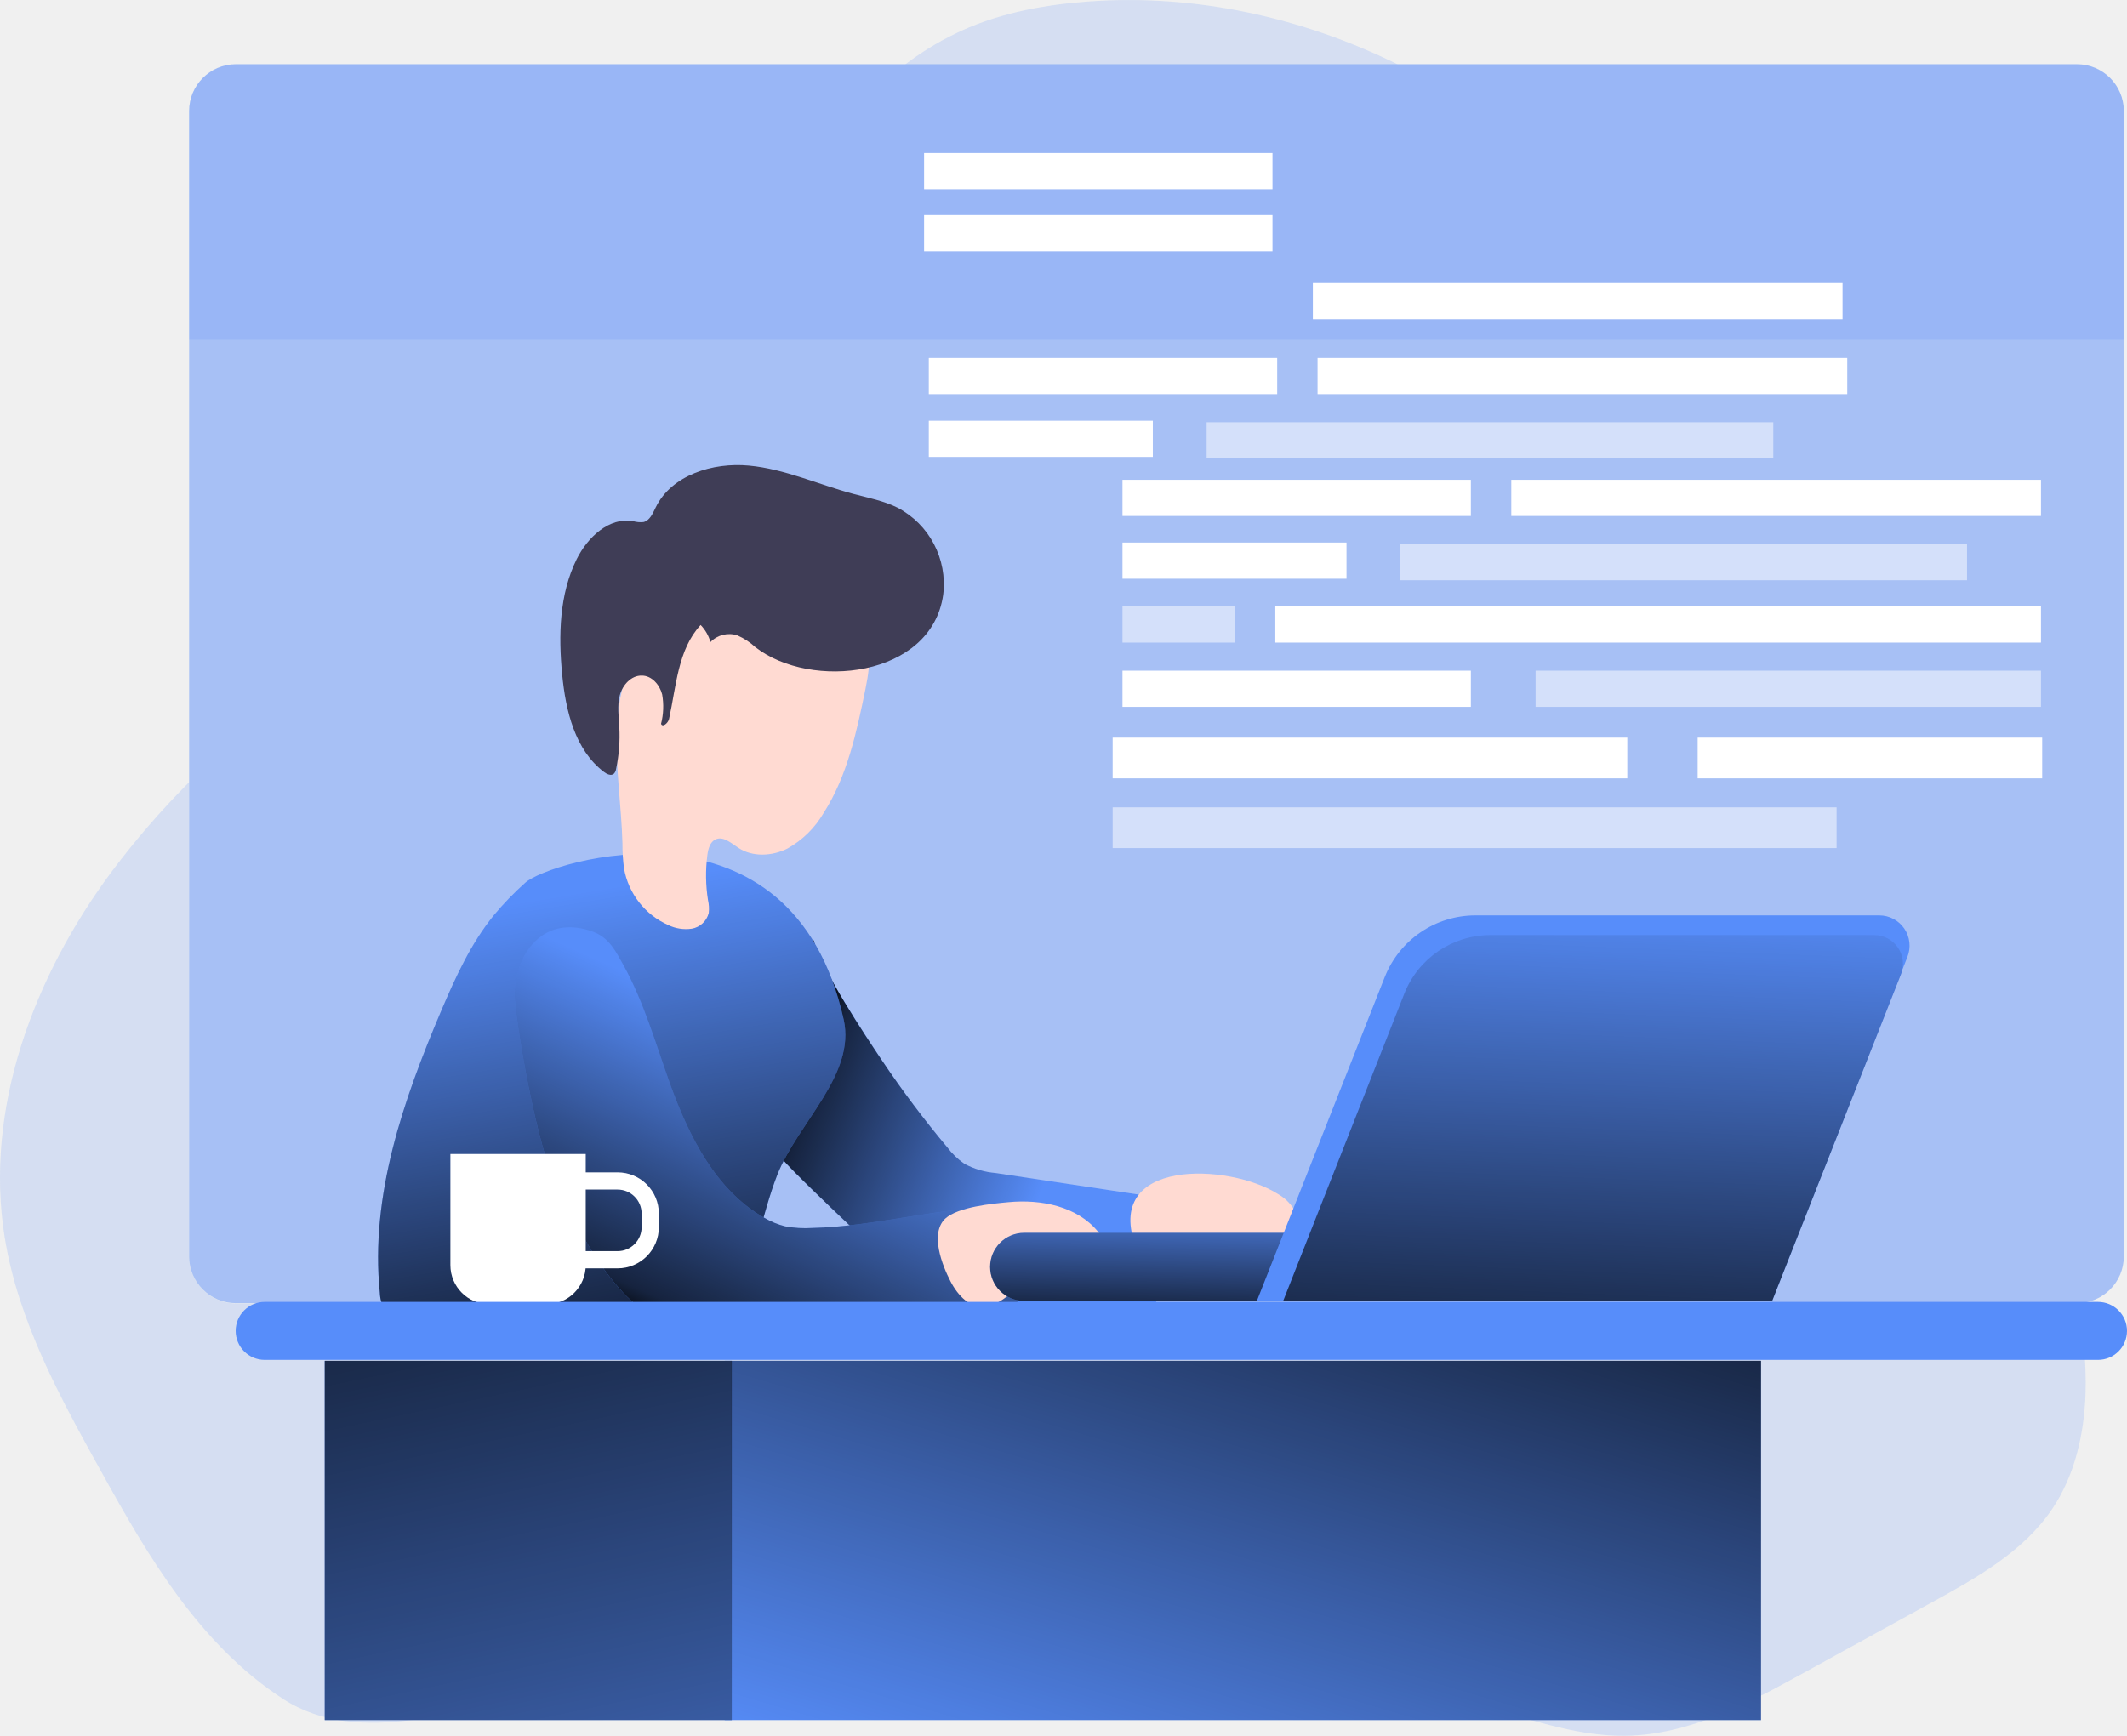
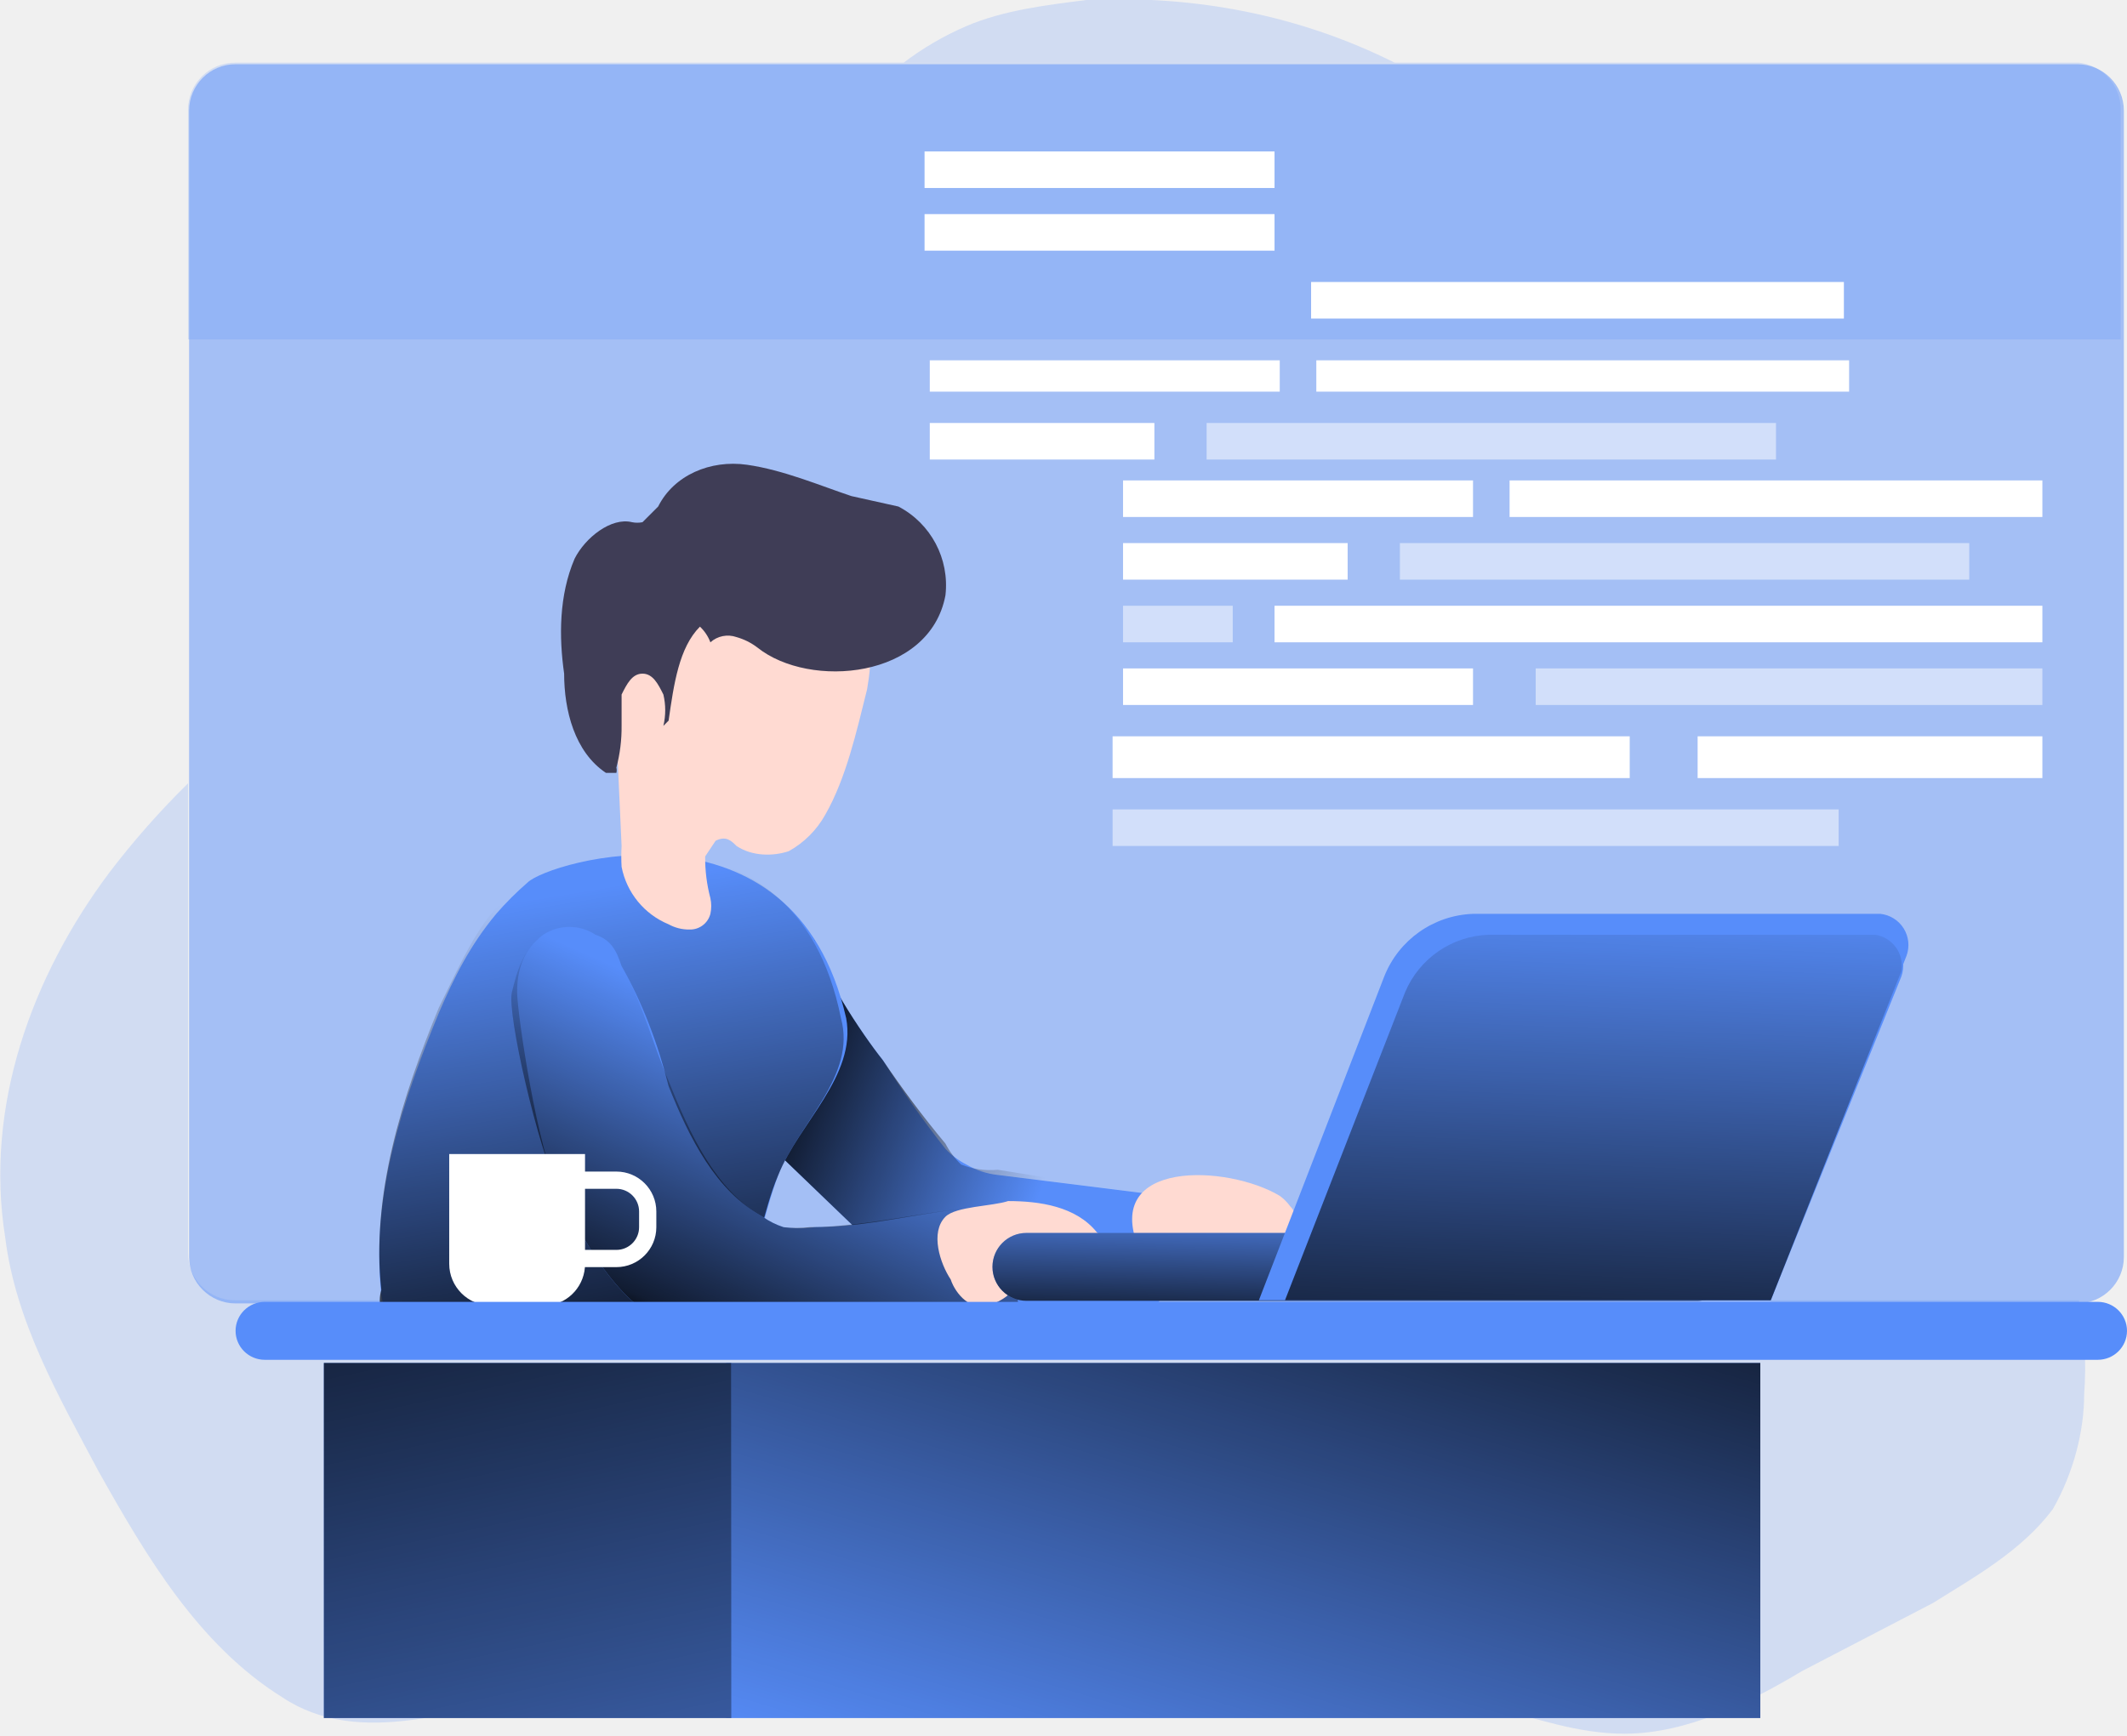
- <svg xmlns="http://www.w3.org/2000/svg" xmlns:xlink="http://www.w3.org/1999/xlink" id="Layer_1" data-name="Layer 1" viewBox="0 0 407.22 332.41">
+ <svg xmlns="http://www.w3.org/2000/svg" xmlns:xlink="http://www.w3.org/1999/xlink" data-name="Layer 1" viewBox="0 0 407.2 332.4">
  <defs>
-     <linearGradient id="linear-gradient" x1="154.44" y1="220.63" x2="204.69" y2="239.78" gradientUnits="userSpaceOnUse">
-       <stop offset="0.01" />
-       <stop offset="0.12" stop-opacity="0.75" />
+     <linearGradient id="a" x1="154.4" x2="204.7" y1="220.6" y2="239.8" gradientUnits="userSpaceOnUse">
+       <stop offset="0" />
+       <stop offset=".1" stop-opacity=".8" />
      <stop offset="1" stop-opacity="0" />
    </linearGradient>
-     <linearGradient id="linear-gradient-2" x1="128.92" y1="276.06" x2="113.67" y2="184.09" xlink:href="#linear-gradient" />
-     <linearGradient id="linear-gradient-3" x1="134.36" y1="270.94" x2="159.48" y2="214.41" xlink:href="#linear-gradient" />
-     <linearGradient id="linear-gradient-4" x1="262.98" y1="213.1" x2="219.92" y2="357.78" xlink:href="#linear-gradient" />
-     <linearGradient id="linear-gradient-5" x1="85.31" y1="219.96" x2="127.03" y2="417.81" xlink:href="#linear-gradient" />
-     <linearGradient id="linear-gradient-6" x1="264.92" y1="268.06" x2="265.51" y2="240.84" gradientTransform="translate(530.39 510.8) rotate(180)" xlink:href="#linear-gradient" />
-     <linearGradient id="linear-gradient-7" x1="307.69" y1="284.87" x2="311.73" y2="182.58" xlink:href="#linear-gradient" />
+     <linearGradient xlink:href="#a" id="b" x1="128.9" x2="113.7" y1="276.1" y2="184.1" />
+     <linearGradient xlink:href="#a" id="c" x1="134.4" x2="159.5" y1="270.9" y2="214.4" />
+     <linearGradient xlink:href="#a" id="d" x1="263" x2="219.9" y1="213.1" y2="357.8" />
+     <linearGradient xlink:href="#a" id="e" x1="85.3" x2="127" y1="220" y2="417.8" />
+     <linearGradient xlink:href="#a" id="f" x1="264.9" x2="265.5" y1="268.1" y2="240.8" gradientTransform="rotate(180 265 255)" />
+     <linearGradient xlink:href="#a" id="g" x1="307.7" x2="311.7" y1="284.9" y2="182.6" />
  </defs>
-   <rect x="36.21" y="12.31" width="370.4" height="237.25" rx="8.95" fill="#578dfa" opacity="0.48" style="isolation:isolate" />
-   <path d="M404.17,279.66c-.27,7.77-2.05,15.68-6.4,22.12-5.48,8.11-14.38,13.13-23,17.85l-24.44,13.45c-10.71,5.9-22,11.94-34.21,12.11-8.64.13-17-2.72-25.31-5.11C252,328.88,211.12,327.31,171,330.14c-20.55,1.45-41,4-61.36,7.07-16.29,2.42-35.84,10.47-50.53.94-16-10.4-25.82-27.24-34.86-43.59C16.38,280.37,8.4,265.83,5.8,249.82c-4-24.74,5.58-50.15,20.57-70.25a161.15,161.15,0,0,1,14.73-17V253.4a9,9,0,0,0,8.95,9H402.54A70.17,70.17,0,0,1,404.17,279.66Z" transform="translate(-4.89 -12.78)" fill="#578dfa" opacity="0.18" style="isolation:isolate" />
-   <path d="M272.47,25.1H178.22a56.62,56.62,0,0,1,11.48-6.76c7.45-3.25,15.57-4.7,23.67-5.28C233.75,11.59,254.19,16.09,272.47,25.1Z" transform="translate(-4.89 -12.78)" fill="#578dfa" opacity="0.18" style="isolation:isolate" />
-   <path d="M186.23,232.48a14.62,14.62,0,0,0,3.27,3.16,15.28,15.28,0,0,0,6,1.78l31.92,4.81a1.85,1.85,0,0,1,.89.3,1.82,1.82,0,0,1,.47,1.44,56.17,56.17,0,0,1-2.39,17.66,2.44,2.44,0,0,1-.65,1.24,2.56,2.56,0,0,1-1.46.44c-10.74.91-21.53.62-32.3.33a22,22,0,0,1-5.38-.59c-3-.84-5.45-2.89-7.71-5-4.85-4.51-24.48-22.64-25.67-25.1a67.19,67.19,0,0,1-3.8-10.92c-1-3.6,6.31-4.05,6.16-7.79a24.17,24.17,0,0,1,.92-7.66,13.08,13.08,0,0,1,3.2-5.92c1.1-1-.6-7.78.92-7.86,1.76,6,9.72,18,13.18,23.14A193.68,193.68,0,0,0,186.23,232.48Z" transform="translate(-4.89 -12.78)" fill="#578dfa" />
-   <path d="M186.23,232.48a14.62,14.62,0,0,0,3.27,3.16,15.28,15.28,0,0,0,6,1.78l31.92,4.81a1.85,1.85,0,0,1,.89.3,1.82,1.82,0,0,1,.47,1.44,56.17,56.17,0,0,1-2.39,17.66,2.44,2.44,0,0,1-.65,1.24,2.56,2.56,0,0,1-1.46.44c-10.74.91-21.53.62-32.3.33a22,22,0,0,1-5.38-.59c-3-.84-5.45-2.89-7.71-5-4.85-4.51-24.48-22.64-25.67-25.1a67.19,67.19,0,0,1-3.8-10.92c-1-3.6,6.31-4.05,6.16-7.79a24.17,24.17,0,0,1,.92-7.66,13.08,13.08,0,0,1,3.2-5.92c1.1-1-.6-7.78.92-7.86,1.76,6,9.72,18,13.18,23.14A193.68,193.68,0,0,0,186.23,232.48Z" transform="translate(-4.89 -12.78)" fill="url(#linear-gradient)" />
-   <path d="M105.46,181.82a58.54,58.54,0,0,0-6,6.2c-4.42,5.43-7.36,11.89-10.1,18.33-7.29,17.14-13.64,35.47-11.75,54a7,7,0,0,0,.88,3.18,6.19,6.19,0,0,0,3.43,2.21c3.51,1.12,7.26,1.17,11,1.2,14.41.13,28.84.26,43.24-.44,2.23-.11,4.59-.28,6.44-1.54a10.44,10.44,0,0,0,3.14-3.93c3.87-7.28,5-15.7,8-23.36,4-10,15-19.09,12.68-29.63C156.5,163.29,110,177.69,105.46,181.82Z" transform="translate(-4.89 -12.78)" fill="#578dfa" />
-   <path d="M105.46,181.82a58.54,58.54,0,0,0-6,6.2c-4.42,5.43-7.36,11.89-10.1,18.33-7.29,17.14-13.64,35.47-11.75,54a7,7,0,0,0,.88,3.18,6.19,6.19,0,0,0,3.43,2.21c3.51,1.12,7.26,1.17,11,1.2,14.41.13,28.84.26,43.24-.44,2.23-.11,4.59-.28,6.44-1.54a10.44,10.44,0,0,0,3.14-3.93c3.87-7.28,5-15.7,8-23.36,4-10,15-19.09,12.68-29.63C156.5,163.29,110,177.69,105.46,181.82Z" transform="translate(-4.89 -12.78)" fill="url(#linear-gradient-2)" />
-   <path d="M170.58,144.75c-1.69,8.21-3.46,16.64-8,23.71a18.36,18.36,0,0,1-6.93,6.82c-2.93,1.47-6.65,1.67-9.39-.13-1.37-.89-2.87-2.29-4.36-1.63-1.08.49-1.43,1.83-1.58,3a30.2,30.2,0,0,0,.12,8.65,7.31,7.31,0,0,1,.14,2.46,4.06,4.06,0,0,1-3.25,3,7.75,7.75,0,0,1-4.53-.71,14.64,14.64,0,0,1-8.44-10.82,35.06,35.06,0,0,1-.3-4.8c-.19-7.12-1.32-14.21-1.09-21.32s2-14.51,6.83-19.76a31.12,31.12,0,0,1,9.76-6.76c5.45-2.6,11.53-4.43,17.49-3.48a16.62,16.62,0,0,1,11.57,7.72C171.74,135.49,171.75,139.06,170.58,144.75Z" transform="translate(-4.89 -12.78)" fill="#ffdad2" />
-   <path d="M185.47,126.66A16.55,16.55,0,0,0,176.72,110c-2.65-1.32-5.6-1.88-8.46-2.64-6.7-1.8-13.13-4.78-20-5.42s-14.77,1.77-17.83,8c-.56,1.14-1.11,2.52-2.34,2.82a5.13,5.13,0,0,1-2-.18c-4.59-.81-8.72,3.11-10.79,7.28-3.34,6.75-3.51,14.62-2.78,22.11.67,6.93,2.44,14.42,8,18.64.55.42,1.36.8,1.89.35a1.58,1.58,0,0,0,.43-.93,30.4,30.4,0,0,0,.62-8c-.11-2-.43-4.12.09-6.09s2.19-3.84,4.23-3.78c1.89,0,3.41,1.76,3.88,3.6a13.28,13.28,0,0,1-.21,5.64c.3.75,1.35-.15,1.53-.93,1.38-6.28,1.69-13.31,6.05-18a7.73,7.73,0,0,1,1.88,3.27,5,5,0,0,1,5.15-1.28,12.24,12.24,0,0,1,3.44,2.25C160.12,145,183.24,142.54,185.47,126.66Z" transform="translate(-4.89 -12.78)" fill="#3f3d56" />
-   <path d="M108.52,192.06c-3.36,2.44-5,6.73-5.1,10.87s4.28,30.41,8.41,37.87c3.2,5.8,9.87,20.94,20,25.12,3,1.24,47.35.72,67.93-1.51-.13-4.87-.37-9.74-.69-14.61a2.77,2.77,0,0,0-.55-1.79c-.52-.54-1.26-4.07-2-4.07-12,.05-24.1,3.72-36.1,4a21.12,21.12,0,0,1-5.21-.31,15,15,0,0,1-4-1.64c-9.26-5.24-14.38-15.53-18-25.54-2.77-7.72-5-15.71-9-22.92-1.42-2.57-2.69-5.07-5.49-6.2C115.43,190,111.57,189.85,108.52,192.06Z" transform="translate(-4.89 -12.78)" fill="#578dfa" />
-   <path d="M108.52,192.06c-3.36,2.44-5,6.73-5.1,10.87s4.28,30.41,8.41,37.87c3.2,5.8,9.87,20.94,20,25.12,3,1.24,47.35.72,67.93-1.51-.13-4.87-.37-9.74-.69-14.61a2.77,2.77,0,0,0-.55-1.79c-.52-.54-1.26-4.07-2-4.07-12,.05-24.1,3.72-36.1,4a21.12,21.12,0,0,1-5.21-.31,15,15,0,0,1-4-1.64c-9.26-5.24-14.38-15.53-18-25.54-2.77-7.72-5-15.71-9-22.92-1.42-2.57-2.69-5.07-5.49-6.2C115.43,190,111.57,189.85,108.52,192.06Z" transform="translate(-4.89 -12.78)" fill="url(#linear-gradient-3)" />
-   <path d="M198,243c6.23-.59,13.15.8,17.1,5.65a3,3,0,0,1,.78,1.6,2.68,2.68,0,0,1-.48,1.51c-2.33,3.87-7.39,4.79-11.64,6.32a30.22,30.22,0,0,0-6.29,3.12,10,10,0,0,1-3.76,1.86c-3,.45-5.49-2.23-6.85-4.91-1.56-3-4-9.16-1-12C188.31,243.9,194.92,243.28,198,243Z" transform="translate(-4.89 -12.78)" fill="#ffdad2" />
-   <path d="M249.59,241.46a8.53,8.53,0,0,1,2.79,2.55,3.67,3.67,0,0,1,.26,3.63,5.05,5.05,0,0,1-1.87,1.68c-5.53,3.29-12.31,3.88-17.91,7A9.73,9.73,0,0,1,229,258a5.33,5.33,0,0,1-4.28-2,13.6,13.6,0,0,1-2.31-4.27C215.86,234.53,240.17,235.46,249.59,241.46Z" transform="translate(-4.89 -12.78)" fill="#ffdad2" />
-   <path d="M86.23,221h25.91a0,0,0,0,1,0,0v21.28a7.5,7.5,0,0,1-7.5,7.5H93.73a7.5,7.5,0,0,1-7.5-7.5V221A0,0,0,0,1,86.23,221Z" fill="#fff" />
-   <path d="M110.39,226.16h7.85a6.25,6.25,0,0,1,6.25,6.25V235a6.25,6.25,0,0,1-6.25,6.25h-7.85a0,0,0,0,1,0,0V226.16A0,0,0,0,1,110.39,226.16Z" fill="none" stroke="#fff" stroke-miterlimit="10" stroke-width="3.3" />
-   <rect x="45.12" y="249.32" width="362.1" height="11.11" rx="5.56" fill="#578dfa" />
-   <rect x="138.75" y="260.6" width="198.39" height="68.81" fill="#578dfa" />
-   <rect x="62.17" y="260.6" width="77.93" height="68.81" fill="#578dfa" />
-   <rect x="140.06" y="260.6" width="197.09" height="68.81" fill="url(#linear-gradient-4)" />
-   <rect x="62.17" y="260.6" width="77.93" height="68.81" fill="url(#linear-gradient-5)" />
-   <path d="M411.49,34.05v43.8H41.1V34.05a9,9,0,0,1,8.95-9H402.54A9,9,0,0,1,411.49,34.05Z" transform="translate(-4.89 -12.78)" fill="#578dfa" opacity="0.18" style="isolation:isolate" />
-   <rect x="194.46" y="248.88" width="141.48" height="13.04" rx="6.52" transform="translate(525.5 498.01) rotate(-180)" fill="#578dfa" />
-   <rect x="194.46" y="248.88" width="141.48" height="13.04" rx="6.52" transform="translate(525.5 498.01) rotate(-180)" fill="url(#linear-gradient-6)" />
-   <path d="M245.51,261.93h98.57l26-65.93a5.8,5.8,0,0,0-5.39-7.92H287.34A18.68,18.68,0,0,0,270,199.9Z" transform="translate(-4.89 -12.78)" fill="#578dfa" />
-   <path d="M250.52,262h93.62l24.69-62.63a5.5,5.5,0,0,0-5.12-7.52H290.25a17.73,17.73,0,0,0-16.5,11.22Z" transform="translate(-4.89 -12.78)" fill="#578dfa" />
-   <path d="M250.52,262h93.62l24.69-62.63a5.5,5.5,0,0,0-5.12-7.52H290.25a17.73,17.73,0,0,0-16.5,11.22Z" transform="translate(-4.89 -12.78)" fill="url(#linear-gradient-7)" />
-   <rect x="213.02" y="154.61" width="138.6" height="7.8" fill="#fff" opacity="0.51" />
-   <rect x="213.02" y="141.26" width="98.53" height="7.8" fill="#fff" />
-   <rect x="325.02" y="141.26" width="65.96" height="7.8" fill="#fff" />
-   <rect x="289.34" y="91.88" width="101.41" height="6.93" fill="#fff" />
-   <rect x="268.1" y="104.19" width="108.49" height="6.93" fill="#fff" opacity="0.51" />
-   <rect x="214.9" y="91.88" width="66.7" height="6.93" fill="#fff" />
-   <rect x="244.16" y="116.13" width="146.59" height="6.93" fill="#fff" />
-   <rect x="214.9" y="116.13" width="21.52" height="6.93" fill="#fff" opacity="0.51" />
-   <rect x="293.99" y="128.44" width="96.76" height="6.93" fill="#fff" opacity="0.51" />
-   <rect x="214.9" y="128.44" width="66.7" height="6.93" fill="#fff" />
-   <rect x="214.9" y="103.9" width="42.89" height="6.93" fill="#fff" />
-   <rect x="252.25" y="68.55" width="101.41" height="6.93" fill="#fff" />
-   <rect x="231.01" y="80.86" width="108.49" height="6.93" fill="#fff" opacity="0.51" />
-   <rect x="177.82" y="68.55" width="66.7" height="6.93" fill="#fff" />
-   <rect x="251.35" y="54.2" width="101.41" height="6.93" fill="#fff" />
-   <rect x="176.92" y="41.18" width="66.7" height="6.93" fill="#fff" />
-   <rect x="176.92" y="29.3" width="66.7" height="6.93" fill="#fff" />
-   <rect x="177.82" y="80.57" width="42.89" height="6.93" fill="#fff" />
+   <rect width="370.4" height="237.3" x="36.2" y="12.3" fill="#578dfa" opacity=".5" rx="8.9" style="isolation:isolate" />
+   <path fill="#578dfa" d="M404 280c0 7-2 15-6 22-6 8-15 13-23 18l-25 13c-10 6-22 12-34 12-9 0-17-3-25-5-39-11-80-13-120-10l-61 7c-17 3-36 11-51 1-16-10-26-27-35-43-8-15-16-29-18-45-4-25 5-50 20-70a161 161 0 0 1 15-17v90a9 9 0 0 0 9 9h353a70 70 0 0 1 1 18ZM272 25h-94a57 57 0 0 1 12-7c7-3 15-4 23-5 21-1 41 3 59 12Z" opacity=".2" style="isolation:isolate" transform="translate(-5 -13)" />
+   <path fill="#578dfa" d="M181 220a15 15 0 0 0 4 3 15 15 0 0 0 6 2l32 4a2 2 0 0 1 0 1 2 2 0 0 1 1 1 56 56 0 0 1-2 18 2 2 0 0 1-1 1 3 3 0 0 1-2 1h-32a22 22 0 0 1-5-1l-8-5-26-25a67 67 0 0 1-3-11c-1-3 6-4 6-8a24 24 0 0 1 1-7 13 13 0 0 1 3-6c1-1-1-8 1-8 1 6 9 18 13 23a194 194 0 0 0 12 17Z" />
+   <path fill="url(#a)" d="M186 232a15 15 0 0 0 3 4 15 15 0 0 0 7 1l31 5a2 2 0 0 1 1 1 2 2 0 0 1 1 1 56 56 0 0 1-3 18 2 2 0 0 1 0 1 3 3 0 0 1-2 0l-32 1a22 22 0 0 1-5-1l-8-5-26-25a67 67 0 0 1-4-11c-1-4 7-4 7-8a24 24 0 0 1 1-7 13 13 0 0 1 3-6c1-1-1-8 1-8 1 6 9 18 13 23a194 194 0 0 0 12 16Z" transform="translate(-5 -13)" />
+   <path fill="#578dfa" d="M101 169a59 59 0 0 0-6 6c-5 6-8 12-11 19-7 17-13 35-11 54a7 7 0 0 0 1 3 6 6 0 0 0 3 2l11 1a751 751 0 0 0 50-2 10 10 0 0 0 3-4c4-7 5-15 8-23 4-10 15-19 13-30-10-44-57-30-61-26Z" />
+   <path fill="url(#b)" d="M105 182a59 59 0 0 0-6 6c-4 5-7 12-10 18-7 17-13 36-11 54a7 7 0 0 0 0 4 6 6 0 0 0 4 2l11 1a751 751 0 0 0 50-2 10 10 0 0 0 3-4c4-7 5-16 8-23 4-10 15-19 12-30-9-45-56-30-61-26Z" transform="translate(-5 -13)" />
+   <path fill="#ffdad2" d="M166 132c-2 8-4 17-8 24a18 18 0 0 1-7 7c-3 1-7 1-10-1-1-1-2-2-4-1l-2 3a30 30 0 0 0 1 8 7 7 0 0 1 0 3 4 4 0 0 1-4 3 8 8 0 0 1-4-1 15 15 0 0 1-9-11 35 35 0 0 1 0-4l-1-22c0-7 2-14 7-20a31 31 0 0 1 10-6c5-3 11-5 17-4a17 17 0 0 1 12 8c3 5 3 8 2 14Z" />
+   <path fill="#3f3d56" d="M181 114a17 17 0 0 0-9-17l-9-2c-6-2-13-5-20-6s-14 2-17 8l-3 3a5 5 0 0 1-2 0c-4-1-9 3-11 7-3 7-3 15-2 22 0 7 2 15 8 19h2a2 2 0 0 0 0-1 30 30 0 0 0 1-8v-6c1-2 2-4 4-4s3 2 4 4a13 13 0 0 1 0 6l1-1c1-7 2-14 6-18a8 8 0 0 1 2 3 5 5 0 0 1 5-1 12 12 0 0 1 4 2c10 8 33 6 36-10Z" />
+   <path fill="#578dfa" d="M104 179c-4 3-5 7-5 11s4 31 8 38c3 6 10 21 20 25 3 1 47 1 68-1l-1-15a3 3 0 0 0 0-2l-2-4c-12 0-24 4-36 4a21 21 0 0 1-6 0 15 15 0 0 1-4-2c-9-5-14-15-18-25-2-8-5-16-9-23-1-3-2-5-5-6-3-2-7-2-10 0Z" />
+   <path fill="url(#c)" d="M109 192c-4 3-5 7-6 11s5 30 9 38c3 6 10 21 20 25 3 1 47 1 68-2l-1-14a3 3 0 0 0 0-2l-2-4c-12 0-25 4-37 4a21 21 0 0 1-5 0 15 15 0 0 1-4-2c-9-5-14-16-18-26-3-7-5-15-9-22-1-3-2-6-5-7-4-1-7-1-10 1Z" transform="translate(-5 -13)" />
+   <path fill="#ffdad2" d="M193 230c6 0 13 1 17 6a3 3 0 0 1 1 1 3 3 0 0 1 0 2c-3 4-8 5-12 6a30 30 0 0 0-6 3 10 10 0 0 1-4 2c-3 1-6-2-7-5-2-3-4-9-1-12 2-2 9-2 12-3Zm52-1a9 9 0 0 1 2 2 4 4 0 0 1 1 4 5 5 0 0 1-2 2c-6 3-12 3-18 7a10 10 0 0 1-4 1 5 5 0 0 1-4-2 14 14 0 0 1-2-4c-7-17 17-16 27-10Z" />
+   <path fill="#fff" d="M86 221h26v21a8 8 0 0 1-7 8H94a8 8 0 0 1-8-8v-21Z" />
+   <path fill="none" stroke="#fff" stroke-miterlimit="10" stroke-width="3.3" d="M110 226h8a6 6 0 0 1 6 6v3a6 6 0 0 1-6 6h-8v-15Z" />
+   <rect width="362.1" height="11.1" x="45.1" y="249.3" fill="#578dfa" rx="5.6" />
+   <path fill="#578dfa" d="M139 261h198v68H139z" />
+   <path fill="#578dfa" d="M62 261h78v68H62z" />
+   <path fill="url(#d)" d="M140 261h197v68H140z" />
+   <path fill="url(#e)" d="M62 261h78v68H62z" />
+   <path fill="#578dfa" d="M411 34v44H41V34a9 9 0 0 1 9-9h353a9 9 0 0 1 8 9Z" opacity=".2" style="isolation:isolate" transform="translate(-5 -13)" />
+   <rect width="141.5" height="13" x="194.5" y="248.9" fill="#578dfa" rx="6.5" transform="rotate(-180 263 249)" />
+   <rect width="141.5" height="13" x="194.5" y="248.9" fill="url(#f)" rx="6.5" transform="rotate(-180 263 249)" />
+   <path fill="#578dfa" d="M241 249h98l26-66a6 6 0 0 0-5-8h-78a19 19 0 0 0-17 12Z" />
+   <path fill="#578dfa" d="M246 249h93l25-62a6 6 0 0 0-5-8h-74a18 18 0 0 0-16 11Z" />
+   <path fill="url(#g)" d="M251 262h93l25-63a6 6 0 0 0-5-7h-74a18 18 0 0 0-16 11Z" transform="translate(-5 -13)" />
+   <path fill="#fff" d="M213 155h139v7H213z" opacity=".5" />
+   <path fill="#fff" d="M213 141h99v8h-99zm112 0h66v8h-66zm-36-49h102v7H289z" />
+   <path fill="#fff" d="M268 104h109v7H268z" opacity=".5" />
+   <path fill="#fff" d="M215 92h67v7h-67zm29 24h147v7H244z" />
+   <path fill="#fff" d="M215 116h21v7h-21zm79 12h97v7h-97z" opacity=".5" />
+   <path fill="#fff" d="M215 128h67v7h-67zm0-24h43v7h-43zm37-35h102v6H252z" />
+   <path fill="#fff" d="M231 81h109v7H231z" opacity=".5" />
+   <path fill="#fff" d="M178 69h67v6h-67zm73-15h102v7H251zm-74-13h67v7h-67zm0-12h67v7h-67zm1 52h43v7h-43z" />
</svg>
